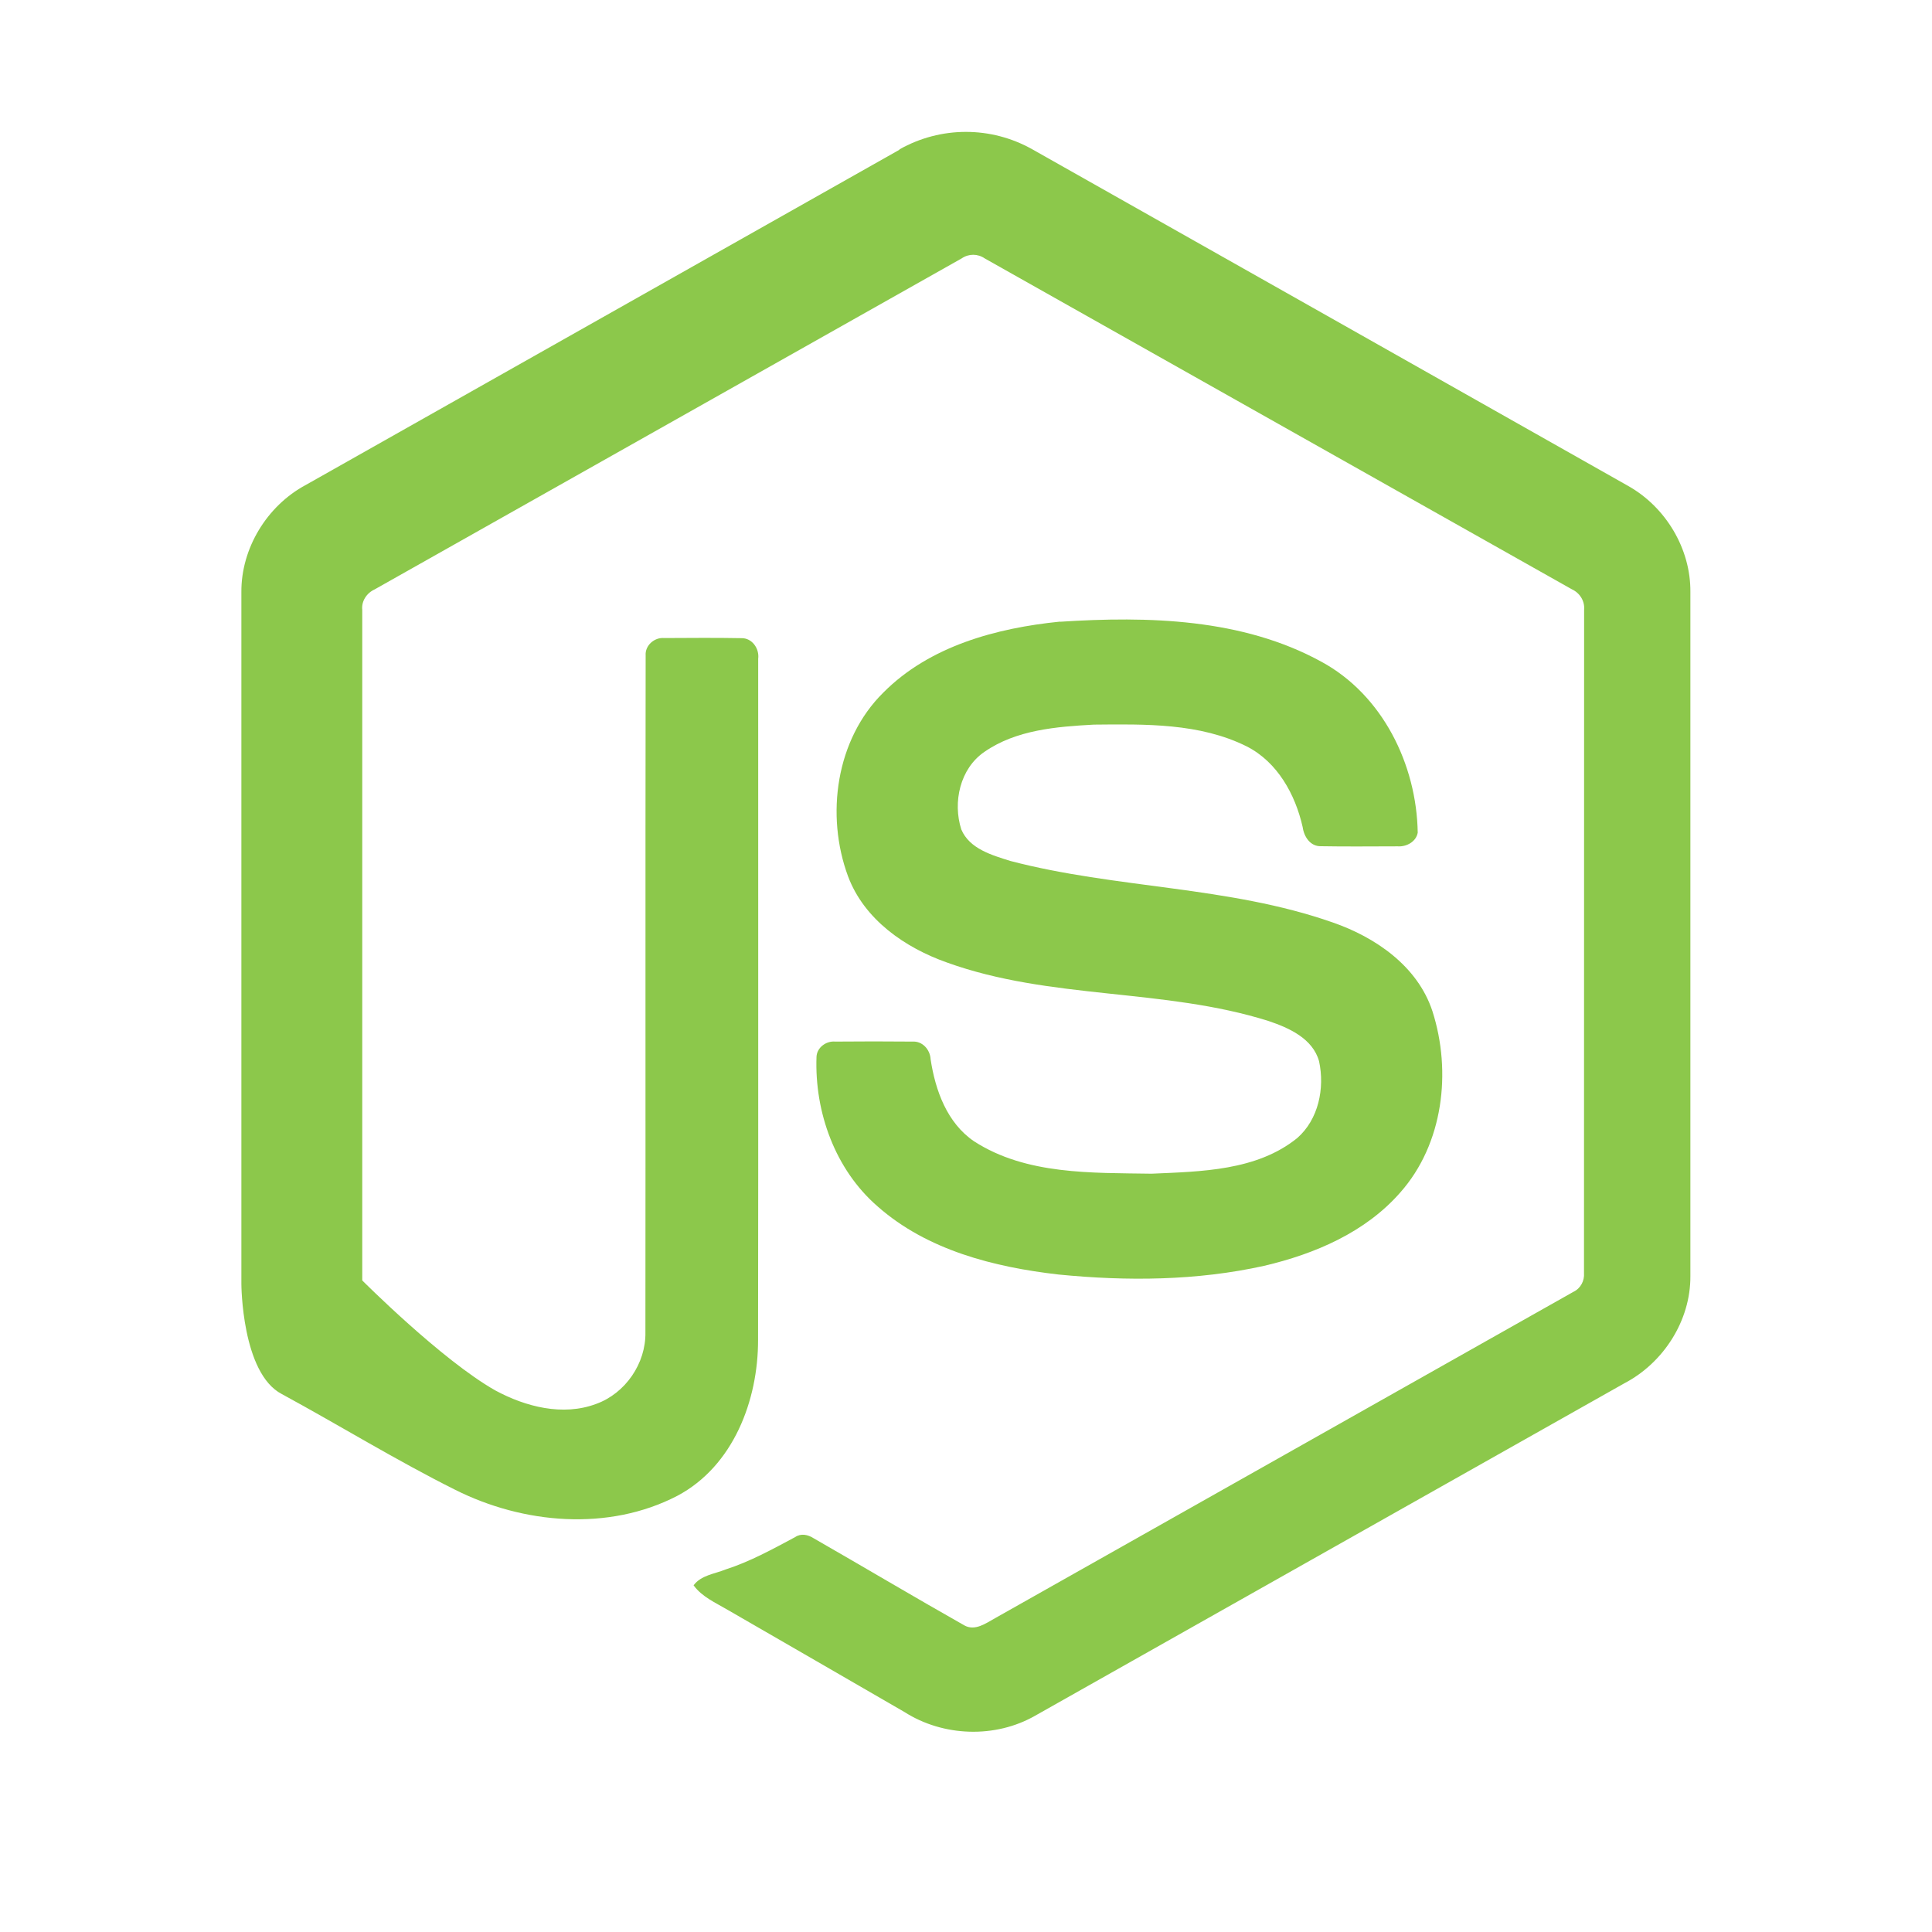
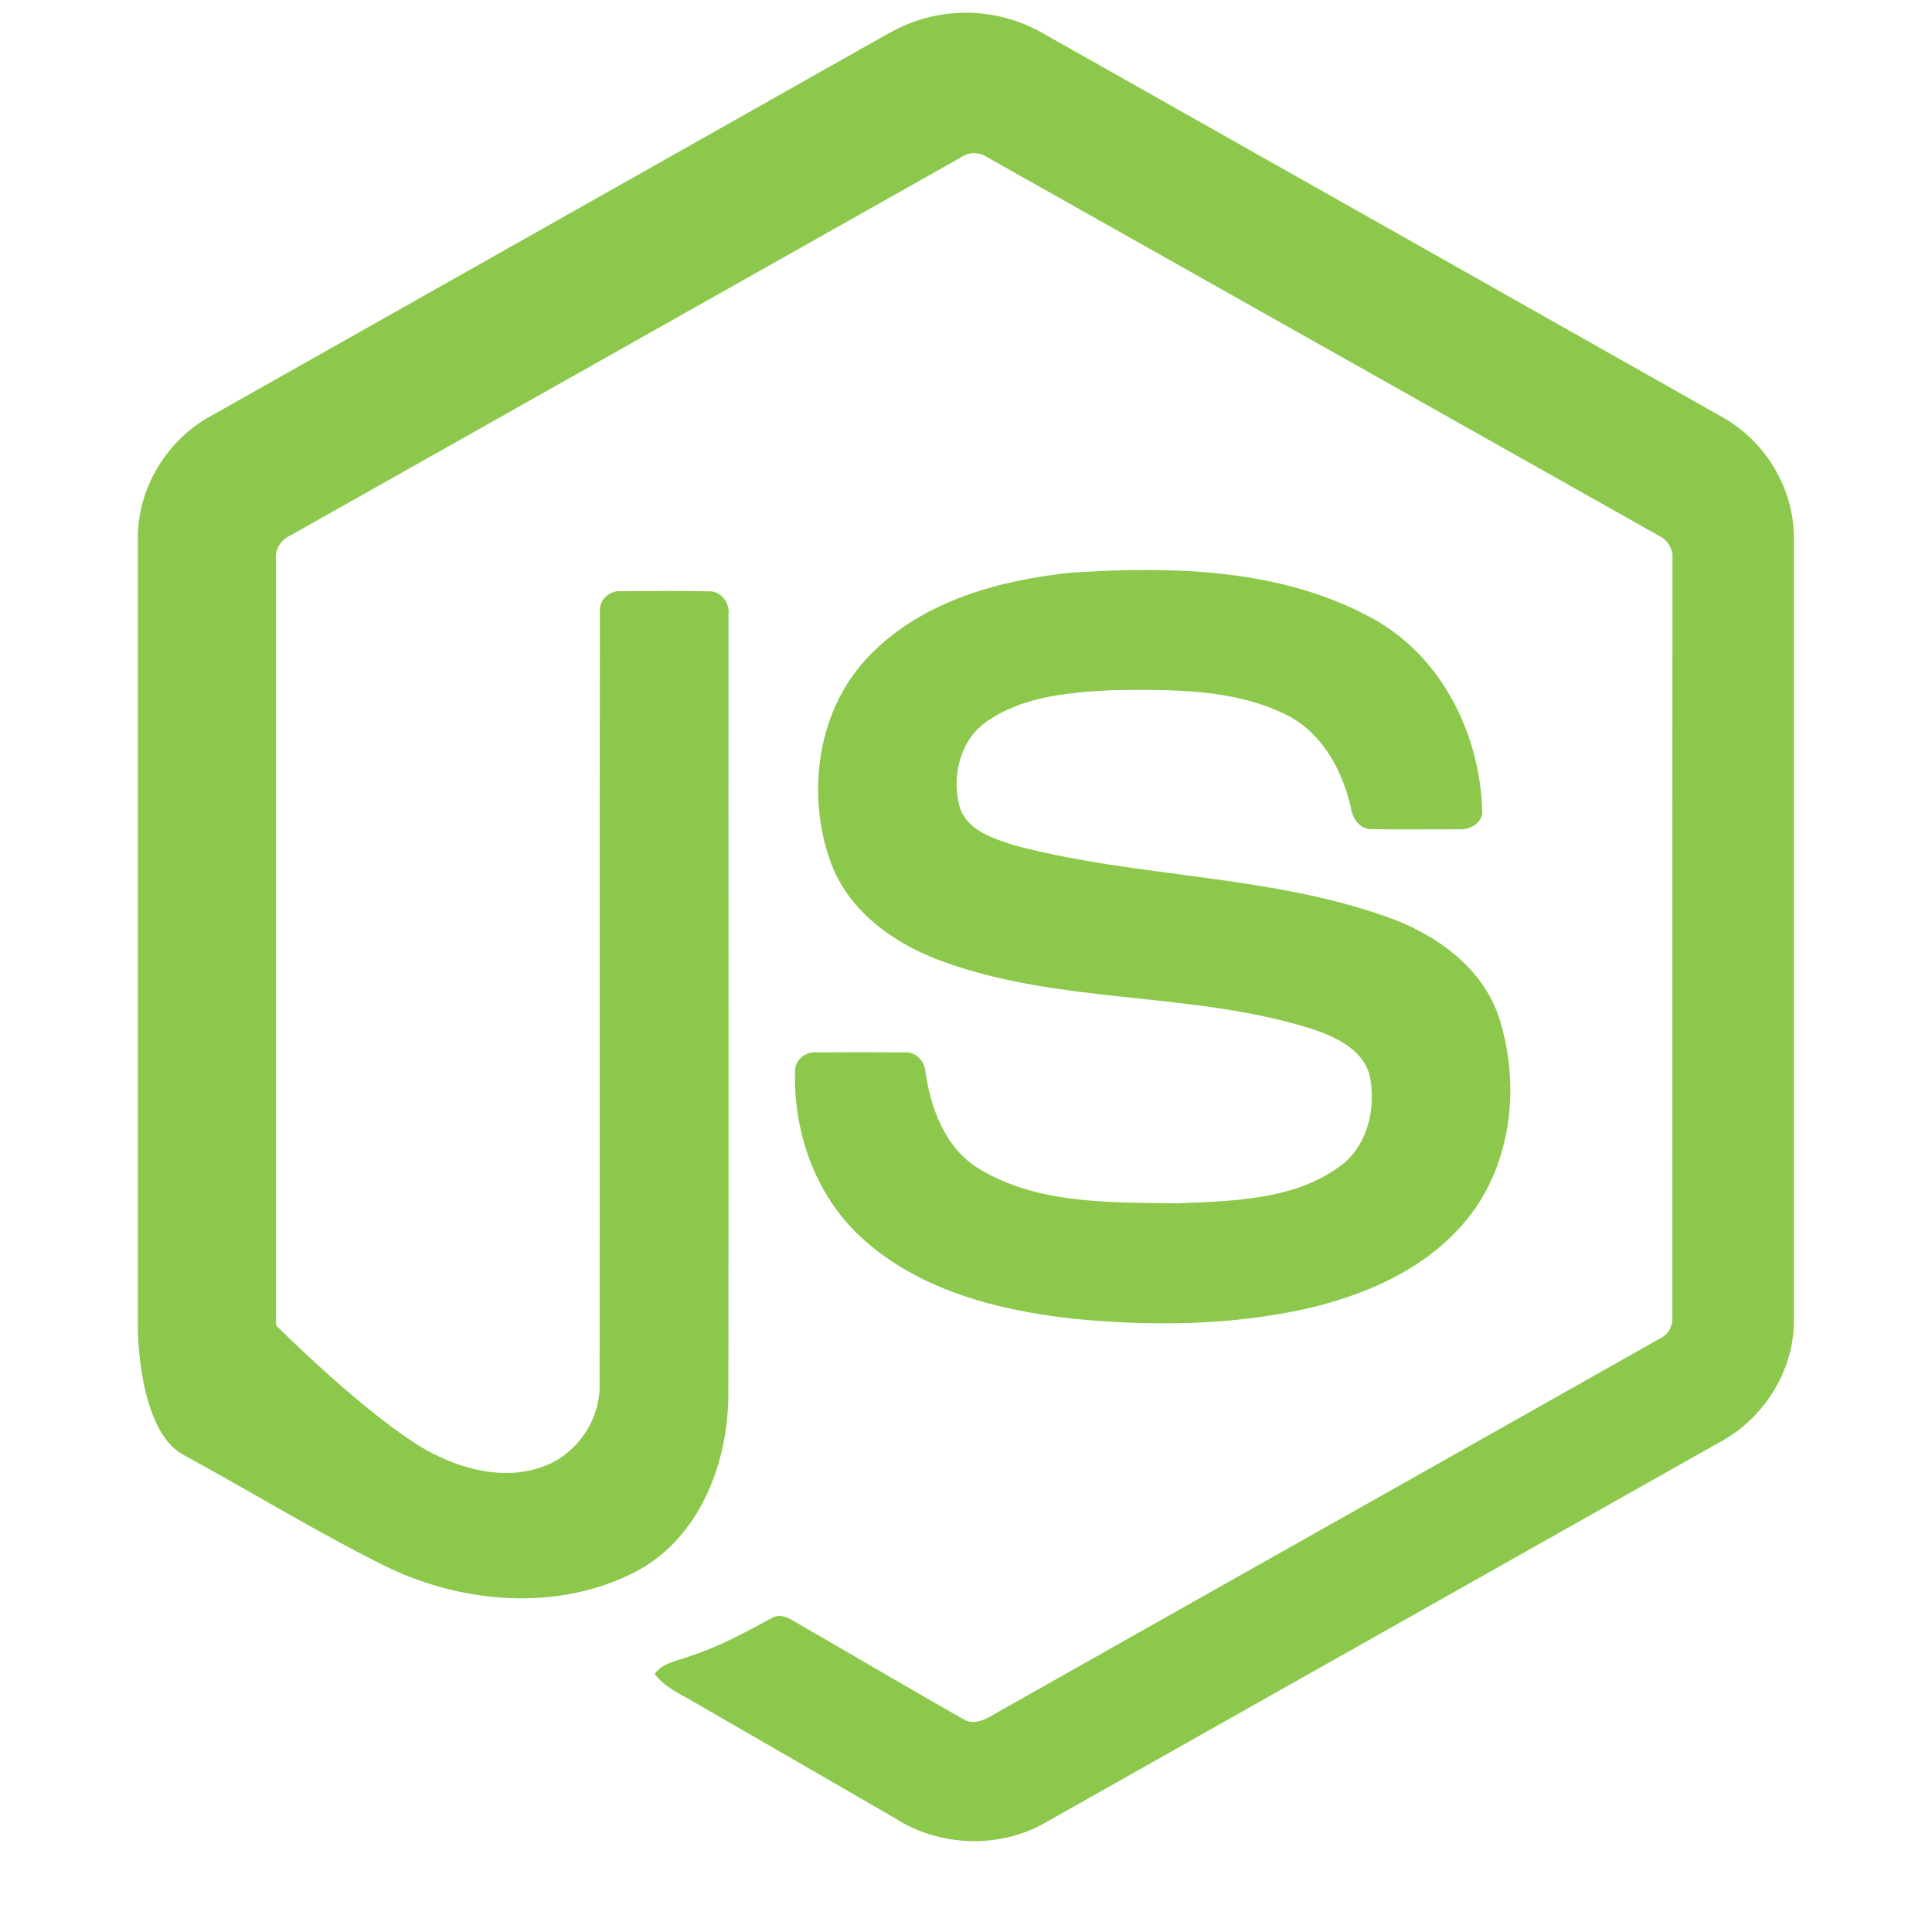
- <svg xmlns="http://www.w3.org/2000/svg" id="Done" width="16" height="16" viewBox="0 0 16 16">
+ <svg xmlns="http://www.w3.org/2000/svg" id="Done" viewBox="0 0 14 14">
  <defs>
-     <style>.cls-1{fill:#8cc84b;}</style>
+     <style>.cls-1{fill:#8cc84b;}.cls-2{fill:none;}</style>
+     <clipPath id="clippath">
+       <path class="cls-2" d="m38.446,89.277l-4.998,2.499c-.282.141-.614.141-.896,0l-4.998-2.499c-.34-.17-.554-.517-.554-.896v-5.761c0-.38.214-.727.554-.896l4.998-2.499c.282-.141.614-.141.896,0l4.998,2.499c.34.17.554.517.554.896v5.761c0,.38-.214.727-.554.896Z" />
+     </clipPath>
  </defs>
  <g id="Layer_22">
-     <path class="cls-1" d="m7.449,1.237c.342-.193.759-.193,1.101 0,1.645.929,3.291,1.858,4.935,2.788.31.175.517.519.514.877v5.667c.002.368-.223.718-.547.887-1.627.917-3.252,1.835-4.878,2.752-.331.19-.763.175-1.084-.03-.488-.283-.976-.564-1.464-.846-.1-.059-.212-.107-.282-.203.062-.084.173-.094.264-.131.203-.065.391-.169.578-.269.047-.032.105-.02.15.009.417.239.83.485,1.249.722.089.051.18-.017.256-.059,1.596-.902,3.194-1.801,4.79-2.703.059-.028.092-.091.087-.156.001-1.83 0-3.66.001-5.491.007-.073-.036-.141-.102-.171-1.621-.913-3.241-1.827-4.862-2.74-.058-.04-.133-.04-.191-0-1.621.913-3.24,1.828-4.861,2.741-.066.03-.111.097-.103.17 0,1.83,0,5.553,0,5.553,0,0,.658.66,1.102.911.25.135.558.215.834.112.243-.087.414-.336.409-.594.002-1.868-.001-3.737.002-5.605-.006-.083.073-.151.153-.144.213-.001.427-.003.64.001.089-.002.15.087.139.171-.001,1.88.002,3.76-.001,5.64.001.501-.205,1.046-.669,1.292-.571.296-1.277.233-1.841-.051-.488-.244-.954-.531-1.434-.792-.333-.172-.335-.911-.335-.911v-5.729c-.003-.364.212-.716.532-.888,1.639-.925,3.279-1.851,4.918-2.777Z" />
-     <path class="cls-1" d="m8.78,5.149c.728-.047,1.508-.028,2.163.331.507.275.789.852.798,1.416-.014.076-.094.118-.166.113-.211-0-.423.003-.634-.001-.09.003-.142-.079-.153-.159-.061-.27-.208-.537-.462-.667-.39-.195-.842-.185-1.267-.181-.31.017-.644.043-.907.226-.202.138-.263.417-.191.642.068.161.254.213.406.261.878.23,1.808.207,2.669.509.356.123.705.363.827.736.16.5.09,1.098-.266,1.5-.289.331-.709.51-1.128.608-.558.124-1.137.128-1.703.072-.533-.061-1.087-.201-1.498-.564-.352-.305-.523-.781-.506-1.24.004-.077.081-.132.155-.125.213-.002.426-.002.638 0.0.085-.006.148.067.152.147.039.257.136.527.36.679.432.279.975.26,1.47.268.41-.018.871-.024,1.206-.295.177-.155.229-.413.181-.636-.052-.188-.248-.276-.417-.333-.867-.274-1.807-.175-2.665-.485-.348-.123-.685-.356-.819-.714-.187-.506-.101-1.133.292-1.521.383-.386.937-.535,1.463-.588h0Z" />
+     <path class="cls-1" d="m6.449.237c.342-.193.759-.193,1.101 0,1.645.929,3.291,1.858,4.935,2.788.31.175.517.519.514.877v5.667c.002.368-.223.718-.547.887-1.627.917-3.252,1.835-4.878,2.752-.331.19-.763.175-1.084-.03-.488-.283-.976-.564-1.464-.846-.1-.059-.212-.107-.282-.203.062-.084.173-.094.264-.131.203-.065.391-.169.578-.269.047-.032.105-.02.15.009.417.239.83.485,1.249.722.089.051.18-.017.256-.059,1.596-.902,3.194-1.801,4.79-2.703.059-.028.092-.091.087-.156.001-1.83 0-3.66.001-5.491.007-.073-.036-.141-.102-.171-1.621-.913-3.241-1.827-4.862-2.74-.058-.04-.133-.04-.191-0-1.621.913-3.24,1.828-4.861,2.741-.066.03-.111.097-.103.17 0,1.83,0,5.553,0,5.553,0,0,.658.66,1.102.911.25.135.558.215.834.112.243-.087.414-.336.409-.594.002-1.868-.001-3.737.002-5.605-.006-.083.073-.151.153-.144.213-.001.427-.003.64.001.089-.002.15.087.139.171-.001,1.88.002,3.76-.001,5.64.001.501-.205,1.046-.669,1.292-.571.296-1.277.233-1.841-.051-.488-.244-.954-.531-1.434-.792-.333-.172-.335-.911-.335-.911V3.901c-.003-.364.212-.716.532-.888,1.639-.925,3.279-1.851,4.918-2.777Z" />
+     <path class="cls-1" d="m7.78,4.149c.728-.047,1.508-.028,2.163.331.507.275.789.852.798,1.416-.014.076-.094.118-.166.113-.211-0-.423.003-.634-.001-.09.003-.142-.079-.153-.159-.061-.27-.208-.537-.462-.667-.39-.195-.842-.185-1.267-.181-.31.017-.644.043-.907.226-.202.138-.263.417-.191.642.068.161.254.213.406.261.878.23,1.808.207,2.669.509.356.123.705.363.827.736.16.5.09,1.098-.266,1.5-.289.331-.709.51-1.128.608-.558.124-1.137.128-1.703.072-.533-.061-1.087-.201-1.498-.564-.352-.305-.523-.781-.506-1.24.004-.077.081-.132.155-.125.213-.002.426-.002.638 0.0.085-.006.148.067.152.147.039.257.136.527.36.679.432.279.975.26,1.47.268.41-.018.871-.024,1.206-.295.177-.155.229-.413.181-.636-.052-.188-.248-.276-.417-.333-.867-.274-1.807-.175-2.665-.485-.348-.123-.685-.356-.819-.714-.187-.506-.101-1.133.292-1.521.383-.386.937-.535,1.463-.588h0Z" />
  </g>
</svg>
